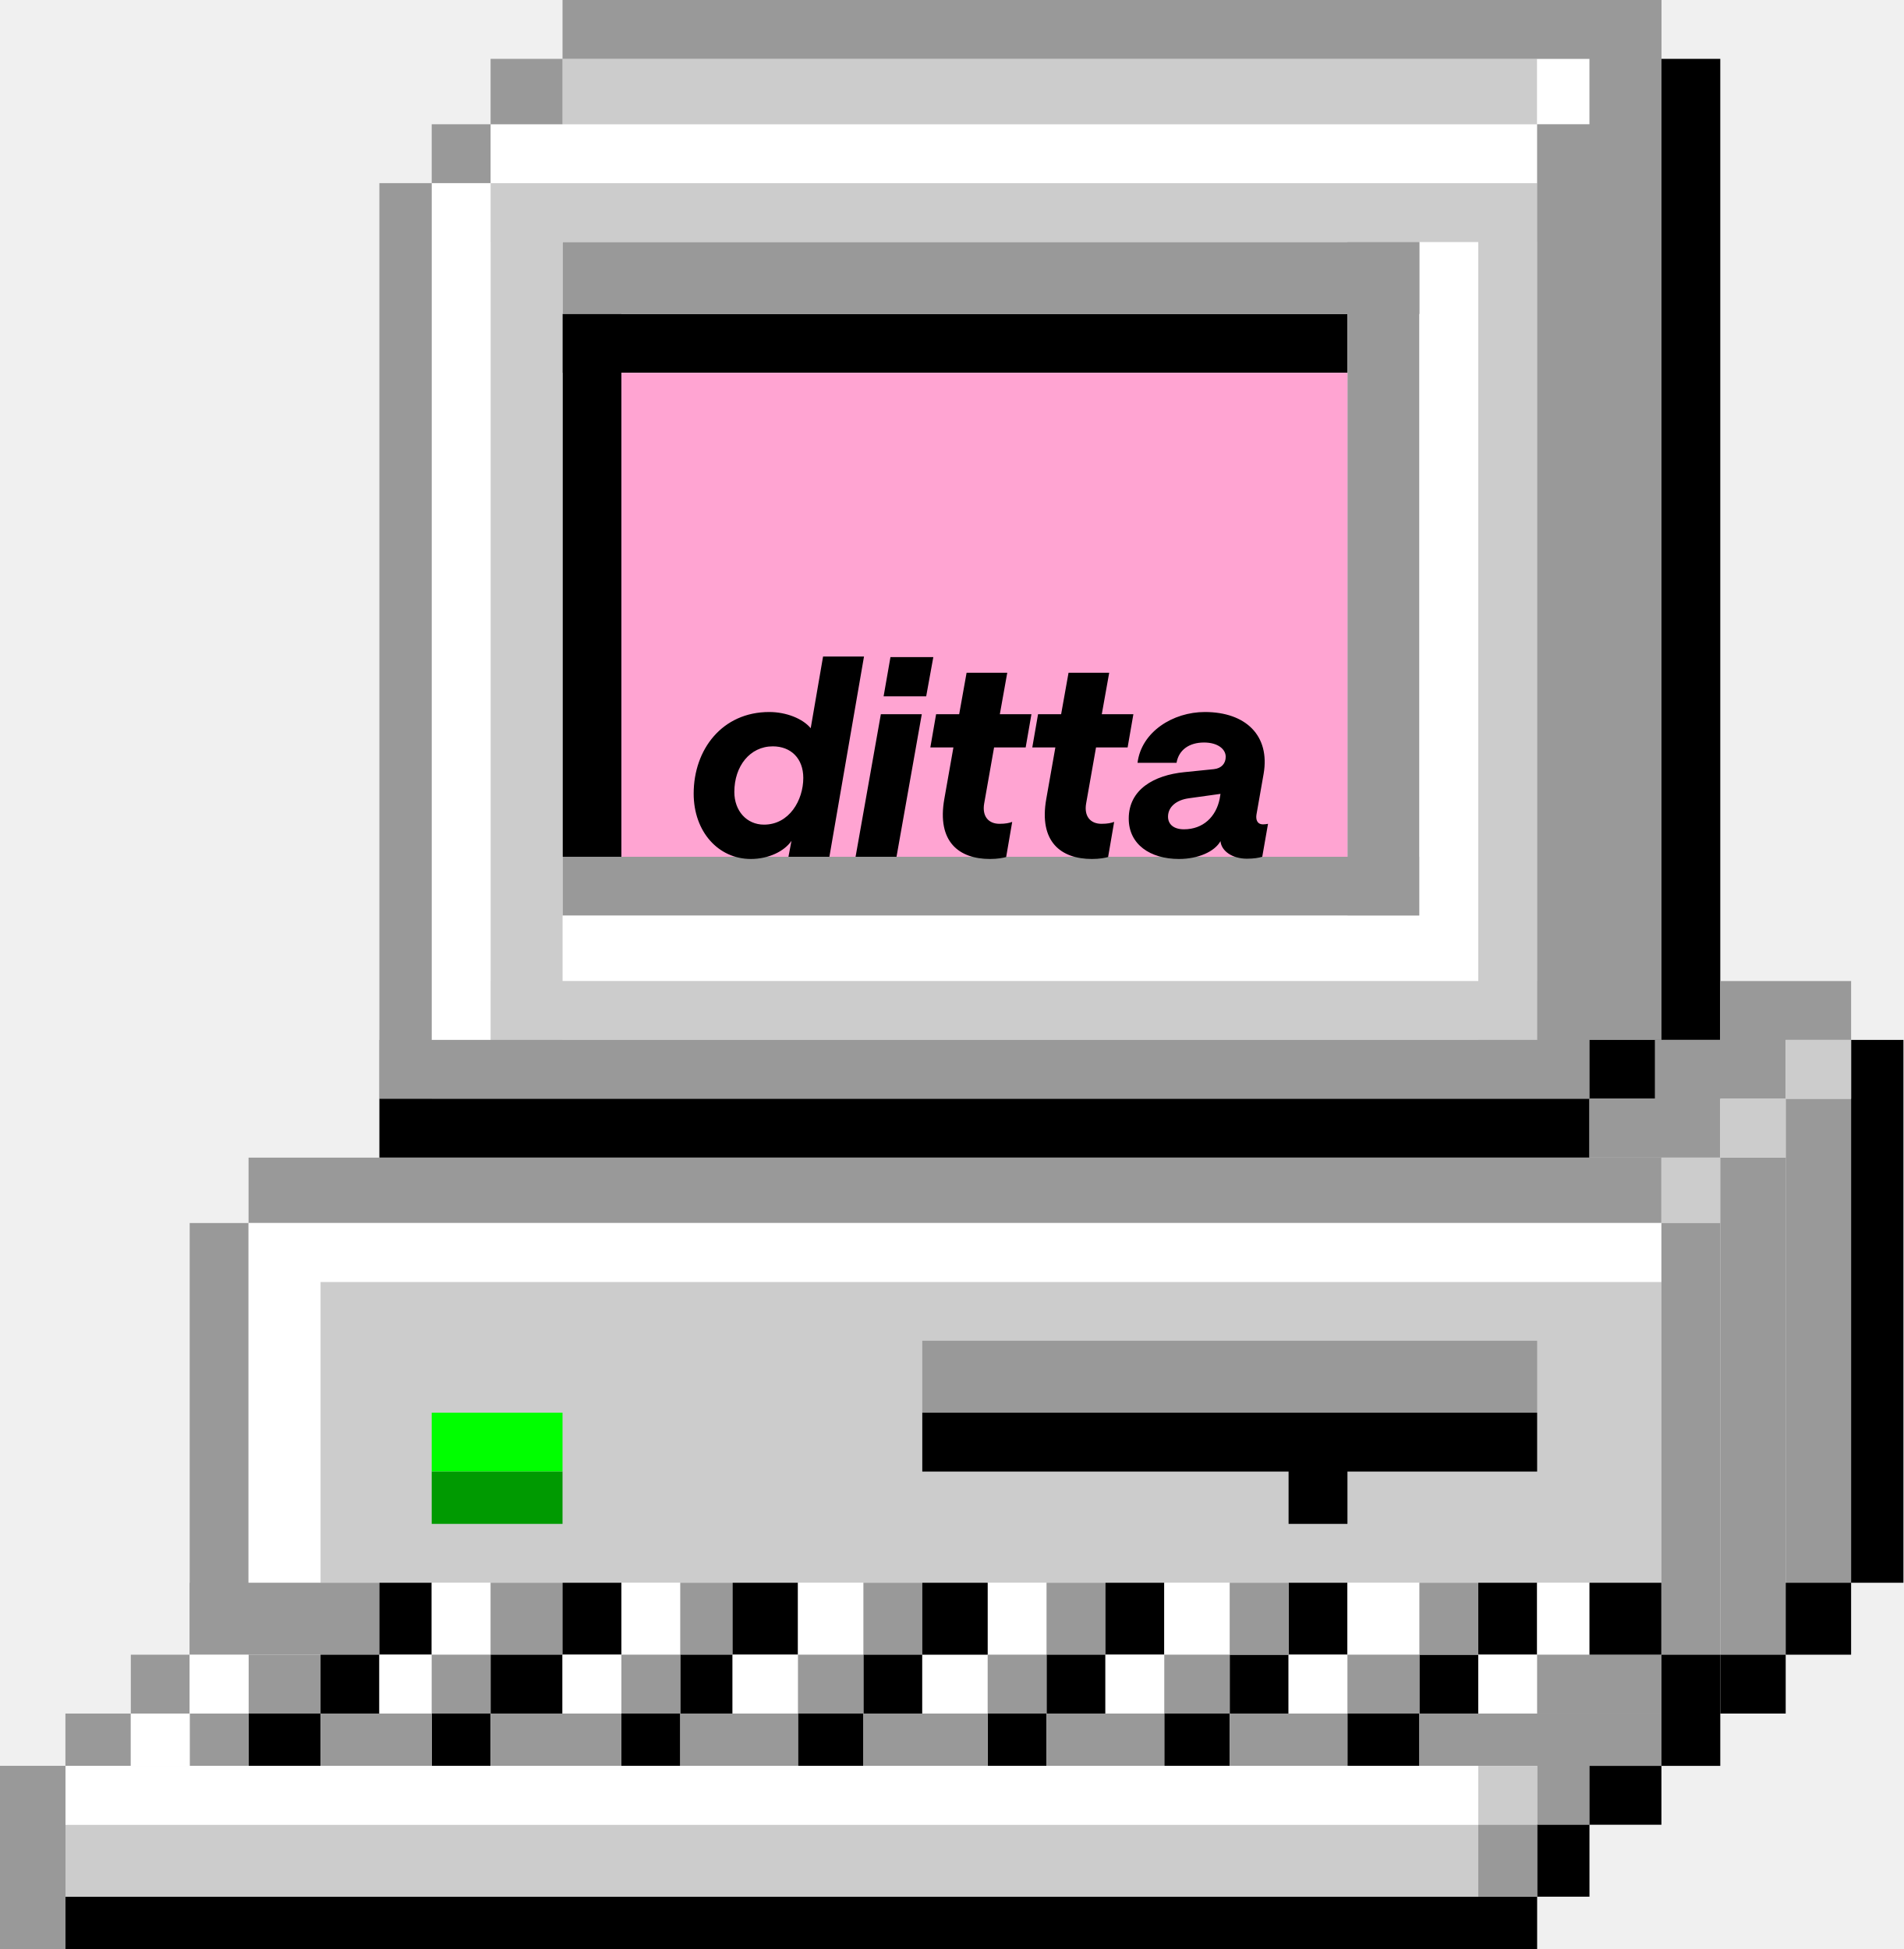
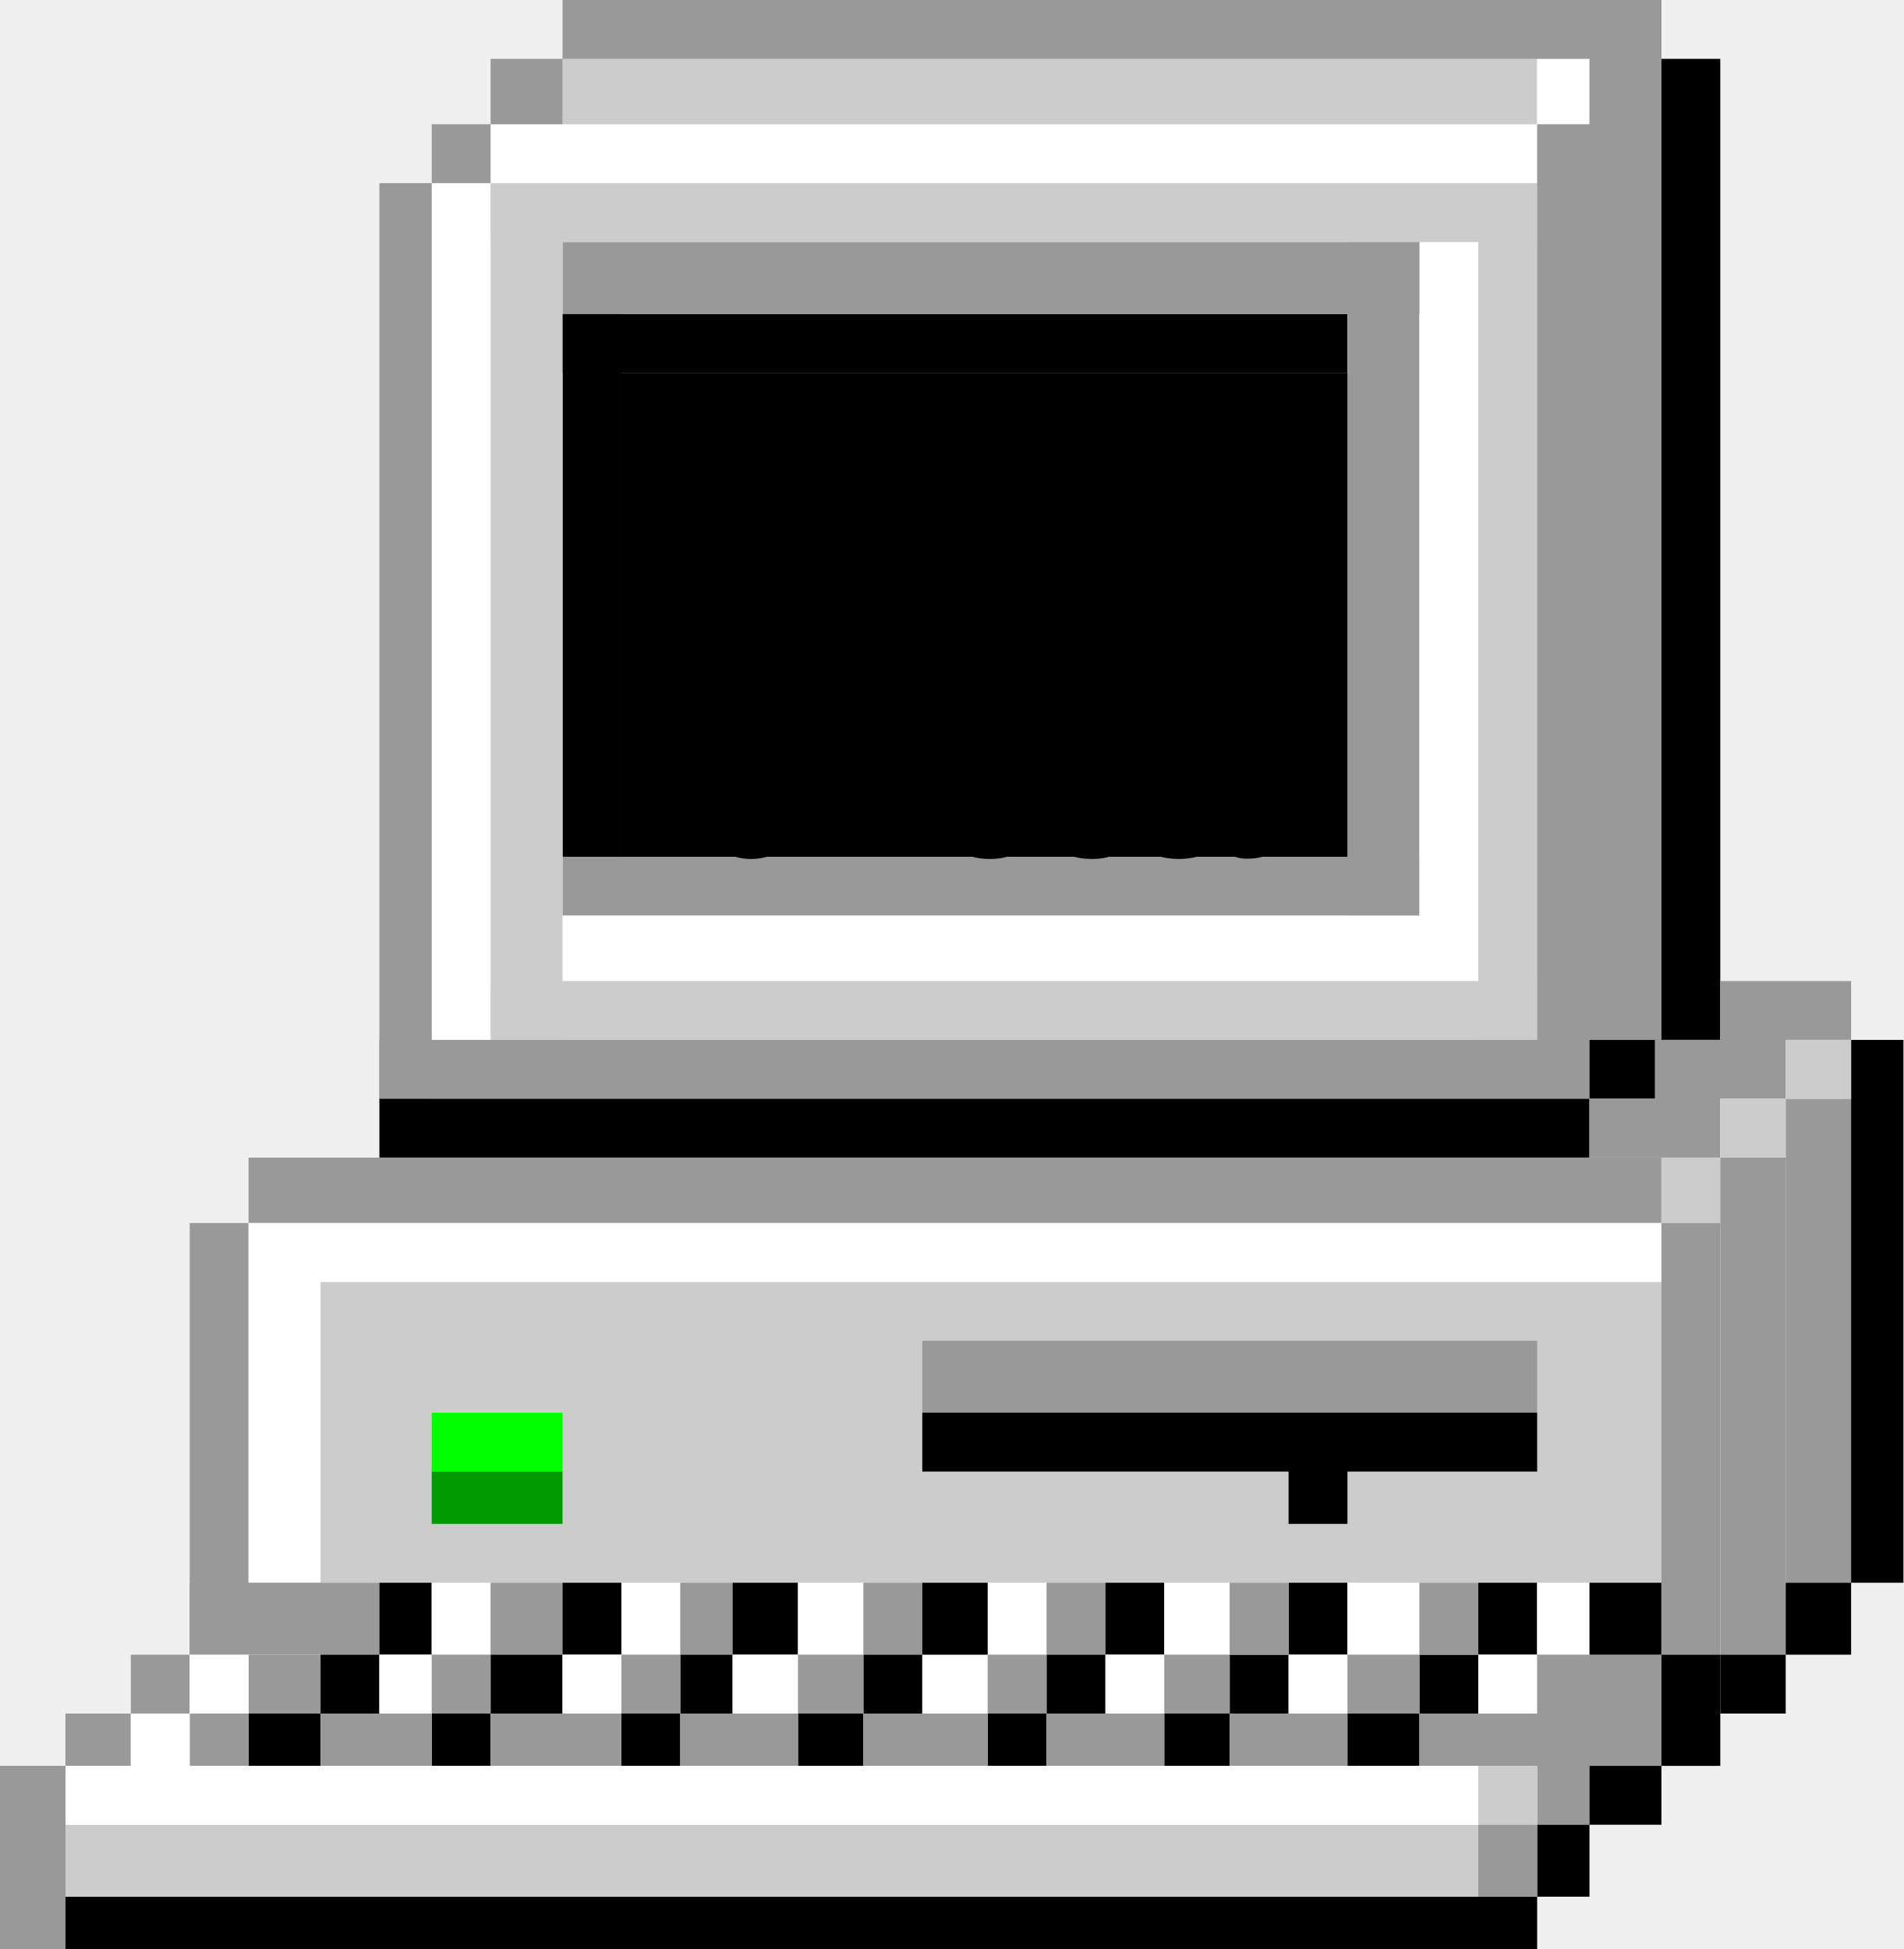
<svg xmlns="http://www.w3.org/2000/svg" viewBox="0 0 291 298" fill="none">
  <path d="M86 48h120v9H86v-9z" fill="#000" />
  <path d="M86 48h9v83h-9V48z" fill="#000" />
  <path d="M86 131h131v9H86v-9z" fill="#999" />
  <path d="M206 37h11v103h-11V37z" fill="#999" />
  <path d="M217 37h9v113h-9V37z" fill="#fff" />
  <path d="M86 140h140v10H86v-10z" fill="#fff" />
  <path d="M86 37h131v11H86V37z" fill="#999" />
  <path d="M75 28h160v9H75v-9zM254 242H49v-46h205v46z" fill="#CCC" />
  <path d="M226 28h9v131h-9V28z" fill="#CCC" />
  <path d="M75 150h160v9H75v-9z" fill="#CCC" />
  <path d="M75 28h11v131H75V28z" fill="#CCC" />
  <path d="M66 28h9v131h-9V28zM75 28h160v-9H75v9z" fill="#fff" />
  <path d="M86 19h149V9H86v10z" fill="#CCC" />
  <path d="M243 19h-8V9h8v10z" fill="#fff" />
  <path d="M86 9h168V0H86v9zM75 19h11V9H75v10zM66 28h9v-9h-9v9zM58 168h8V28h-8v140z" fill="#999" />
  <path d="M58 168h185v-9H58v9zM235 159h8V19h-8v140zM243 159h11V0h-11v159z" fill="#999" />
  <path d="M254 159h9V9h-9v150zM254 159h-11v9h11v-9zM243 168H58v9h185v-9z" fill="#000" />
  <path d="M254 177H38v10h216v-10zM29 253h9v-66h-9v66z" fill="#999" />
  <path d="M49 242H38v-55h11v55zM254 196H49v-9h205v9z" fill="#fff" />
  <path d="M235 216h-94v-11h94v11z" fill="#999" />
  <path d="M86 225H66v-9h20v9z" fill="#0F0" />
  <path d="M86 233H66v-8h20v8z" fill="#009A01" />
  <path d="M235 225h-94v-9h94v9zM206 233h-9v-8h9v8z" fill="#000" />
  <path d="M29 253h29v-11H29v11z" fill="#999" />
  <path d="M66 253h-8v-11h8v11z" fill="#000" />
  <path d="M66 253h9v-11h-9v11z" fill="#fff" />
  <path d="M86 253H75v-11h11v11z" fill="#999" />
  <path d="M86 253h9v-11h-9v11z" fill="#000" />
  <path d="M104 253h-9v-11h9v11z" fill="#fff" />
  <path d="M104 253h8v-11h-8v11z" fill="#999" />
  <path d="M122 253h-10v-11h10v11z" fill="#000" />
  <path d="M122 253h10v-11h-10v11zM151 253h9v-11h-9v11z" fill="#fff" />
  <path d="M141 253h-9v-11h9v11zM169 253h-9v-11h9v11z" fill="#999" />
  <path d="M178 253h-9v-11h9v11z" fill="#000" />
  <path d="M178 253h10v-11h-10v11z" fill="#fff" />
  <path d="M206 253h-9v-11h9v11z" fill="#000" />
  <path d="M206 253h11v-11h-11v11z" fill="#fff" />
  <path d="M235 253h-9v-11h9v11z" fill="#000" />
  <path d="M235 253h8v-11h-8v11z" fill="#fff" />
  <path d="M226 262h-9v-9h9v9z" fill="#000" />
  <path d="M226 262h9v-9h-9v9z" fill="#fff" />
  <path d="M197 262h-9v-9h9v9z" fill="#000" />
  <path d="M197 262h9v-9h-9v9z" fill="#fff" />
  <path d="M169 262h-9v-9h9v9z" fill="#000" />
  <path d="M169 262h9v-9h-9v9z" fill="#fff" />
  <path d="M141 262h-9v-9h9v9z" fill="#000" />
  <path d="M141 262h10v-9h-10v9z" fill="#fff" />
  <path d="M112 262h-8v-9h8v9z" fill="#000" />
  <path d="M112 262h10v-9h-10v9z" fill="#fff" />
  <path d="M86 262H75v-9h11v9z" fill="#000" />
  <path d="M86 262h9v-9h-9v9z" fill="#fff" />
  <path d="M58 262h-9v-9h9v9z" fill="#000" />
  <path d="M58 262h8v-9h-8v9z" fill="#fff" />
  <path d="M38 262h11v-9H38v9zM66 262h9v-9h-9v9zM95 262h9v-9h-9v9zM122 262h10v-9h-10v9zM151 262h9v-9h-9v9zM178 262h10v-9h-10v9zM206 262h11v-9h-11v9zM217 253h9v-11h-9v11zM188 253h9v-11h-9v11z" fill="#999" />
  <path d="M49 270H38v-8h11v8z" fill="#000" />
  <path d="M29 270h9v-8h-9v8z" fill="#999" />
  <path d="M75 270h-9v-8h9v8zM104 270h-9v-8h9v8zM132 270h-10v-8h10v8zM160 270h-9v-8h9v8zM188 270h-10v-8h10v8zM217 270h-11v-8h11v8z" fill="#000" />
  <path d="M254 270h-37v-8h37v8zM243 270h-8v9h8v-9z" fill="#999" />
  <path d="M235 270h-9v9h9v-9z" fill="#CCC" />
  <path d="M254 262h-19v-9h19v9zM206 270h-18v-8h18v8zM178 270h-18v-8h18v8zM151 270h-19v-8h19v8zM122 270h-18v-8h18v8zM95 270H75v-8h20v8zM66 270H49v-8h17v8z" fill="#999" />
  <path d="M254 253h-11v-11h11v11zM141 253h10v-11h-10v11z" fill="#000" />
  <path d="M29 253h-9v9h9v-9z" fill="#999" />
  <path d="M29 253h9v9h-9v-9z" fill="#fff" />
  <path d="M10 270h10v-8H10v8z" fill="#999" />
  <path d="M29 270h-9v-8h9v8z" fill="#fff" />
  <path d="M10 270H0v28h10v-28zM263 168h-20v9h20v-9zM273 159h-20v9h20v-9zM283 150h-20v9h20v-9z" fill="#999" />
  <path d="M263 177h-9v10h9v-10z" fill="#CCC" />
  <path d="M263 253h-9v-66h9v66z" fill="#999" />
  <path d="M263 253h-9v17h9v-17zM254 270h-11v9h11v-9zM243 279h-8v11h8v-11zM235 290H10v8h225v-8z" fill="#000" />
  <path d="M226 279H10v11h216v-11z" fill="#CCC" />
  <path d="M226 279H10v-9h216v9z" fill="#fff" />
  <path d="M226 279h9v11h-9v-11zM0 270h10v28H0v-28zM273 253h-10v-76h10v76z" fill="#999" />
  <path d="M273 253h-10v9h10v-9z" fill="#000" />
  <path d="M283 242h-10v-74h10v74z" fill="#999" />
  <path d="M283 242h-10v11h10v-11zM291 242h-8v-83h8v83z" fill="#000" />
  <path d="M273 168h-10v9h10v-9zM283 159h-10v9h10v-9z" fill="#CCC" />
-   <path d="M95 57h111v74H95V57z" fill="#FFA4D2" />
+   <path d="M95 57h111v74H95V57z" fill="currentColor" />
  <path d="M180.249 131.336c-4.41 0-7.686-2.226-7.686-6.174 0-4.452 3.864-6.636 8.484-7.098l4.536-.462c1.176-.126 1.806-.882 1.806-1.89 0-1.176-1.218-2.184-3.318-2.184-2.268 0-3.864 1.134-4.2 3.108h-5.964c.588-4.746 5.418-7.77 10.29-7.77 6.258 0 9.996 3.612 8.988 9.45l-1.092 6.216c-.126.756.084 1.512 1.008 1.512.294 0 .546-.042.756-.084l-.882 5.04c-.546.168-1.302.294-2.352.294-2.226 0-3.906-1.176-4.032-2.688-.882 1.596-3.402 2.73-6.342 2.73zm.756-4.536c2.94 0 4.914-1.932 5.46-4.662l.126-.756-4.83.672c-1.89.252-3.192 1.302-3.192 2.814 0 1.176.882 1.932 2.436 1.932zM166.931 131.336c-4.704 0-8.148-2.604-6.972-9.198l1.386-7.854h-3.528l.882-5.082h3.528l1.134-6.342h6.216l-1.134 6.342h4.83l-.882 5.082h-4.83l-1.512 8.568c-.336 1.932.63 3.108 2.352 3.108.924 0 1.47-.126 1.932-.294l-.924 5.376c-.462.126-1.302.294-2.478.294zM151.345 131.336c-4.704 0-8.148-2.604-6.972-9.198l1.386-7.854h-3.528l.882-5.082h3.528l1.134-6.342h6.216l-1.134 6.342h4.83l-.882 5.082h-4.83l-1.512 8.568c-.336 1.932.63 3.108 2.352 3.108.924 0 1.47-.126 1.932-.294l-.924 5.376c-.462.126-1.302.294-2.478.294zM130.802 131l3.864-21.798h6.258L137.06 131h-6.258zm4.284-24.528l1.05-6.006h6.552l-1.092 6.006h-6.51zM114.786 131.336c-4.956 0-8.736-4.158-8.736-9.996 0-6.762 4.368-12.474 11.55-12.474 2.604 0 5.124 1.008 6.342 2.478l1.89-10.962h6.258L126.798 131h-6.258l.462-2.436c-1.092 1.596-3.486 2.772-6.216 2.772zm2.016-5.25c3.864 0 6.006-3.738 6.006-7.14 0-2.982-1.89-4.83-4.662-4.83-3.486 0-5.88 3.024-5.88 6.972 0 2.898 1.89 4.998 4.536 4.998z" fill="#000" />
</svg>
